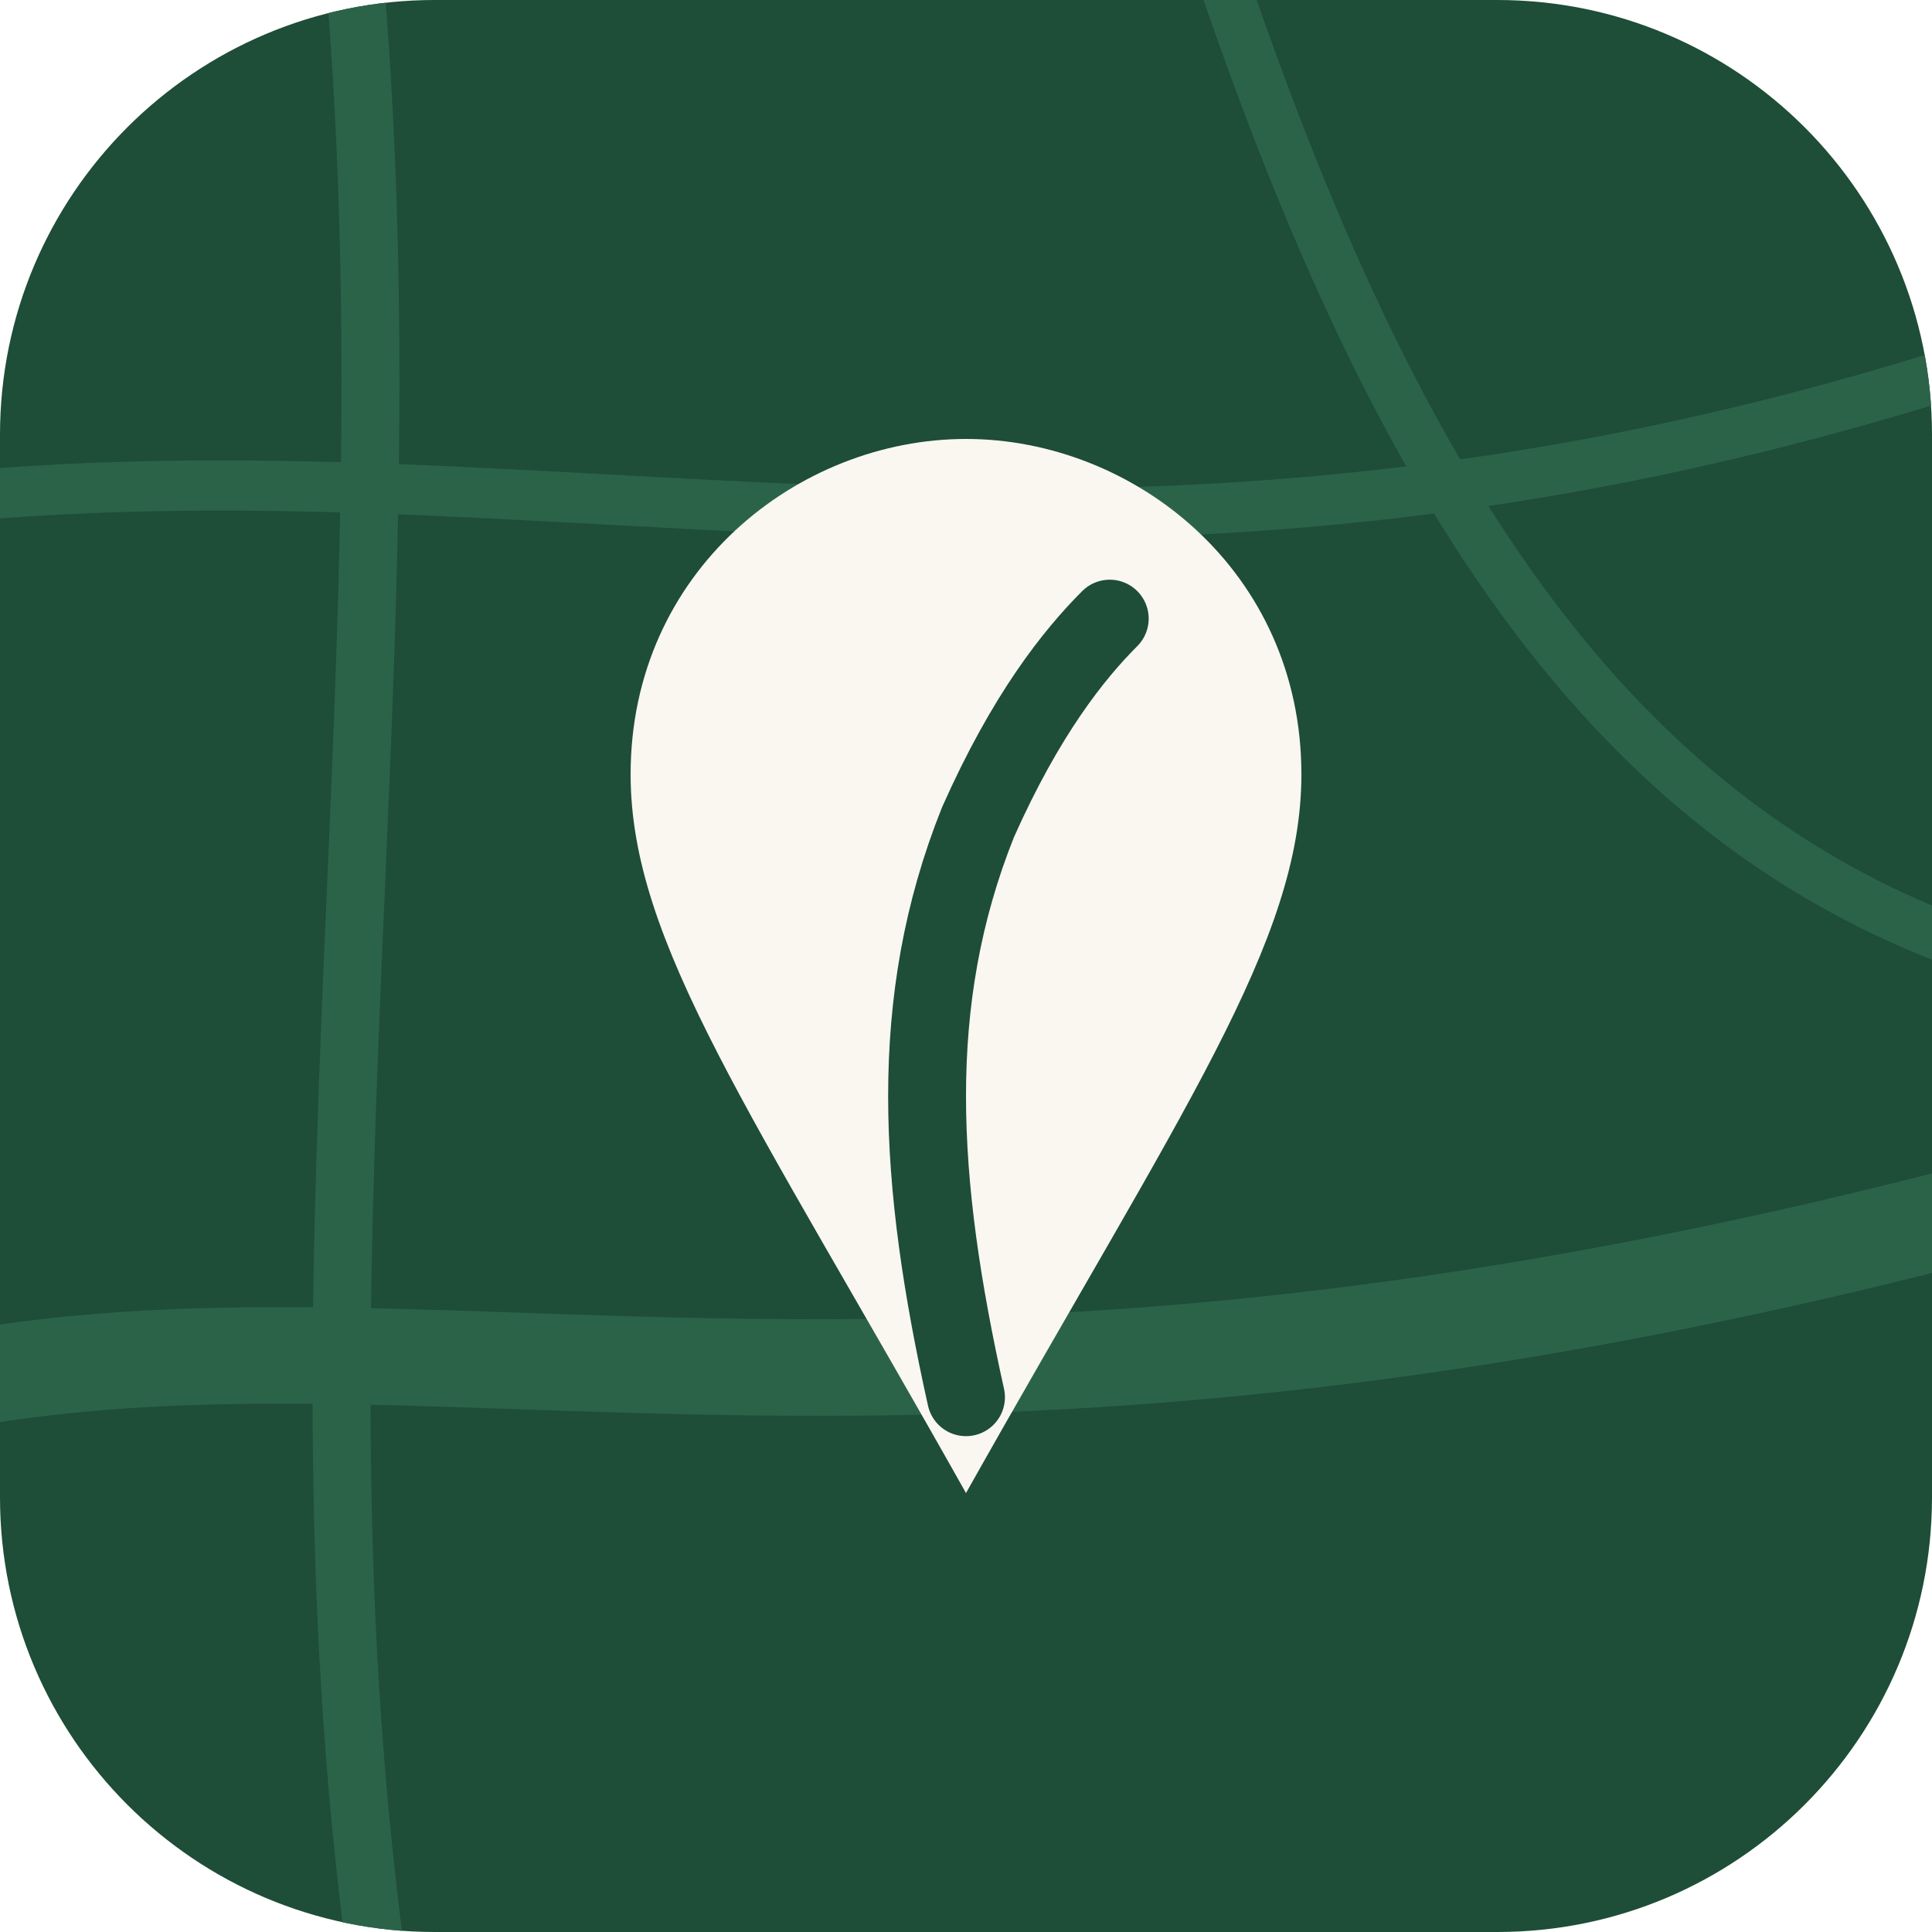
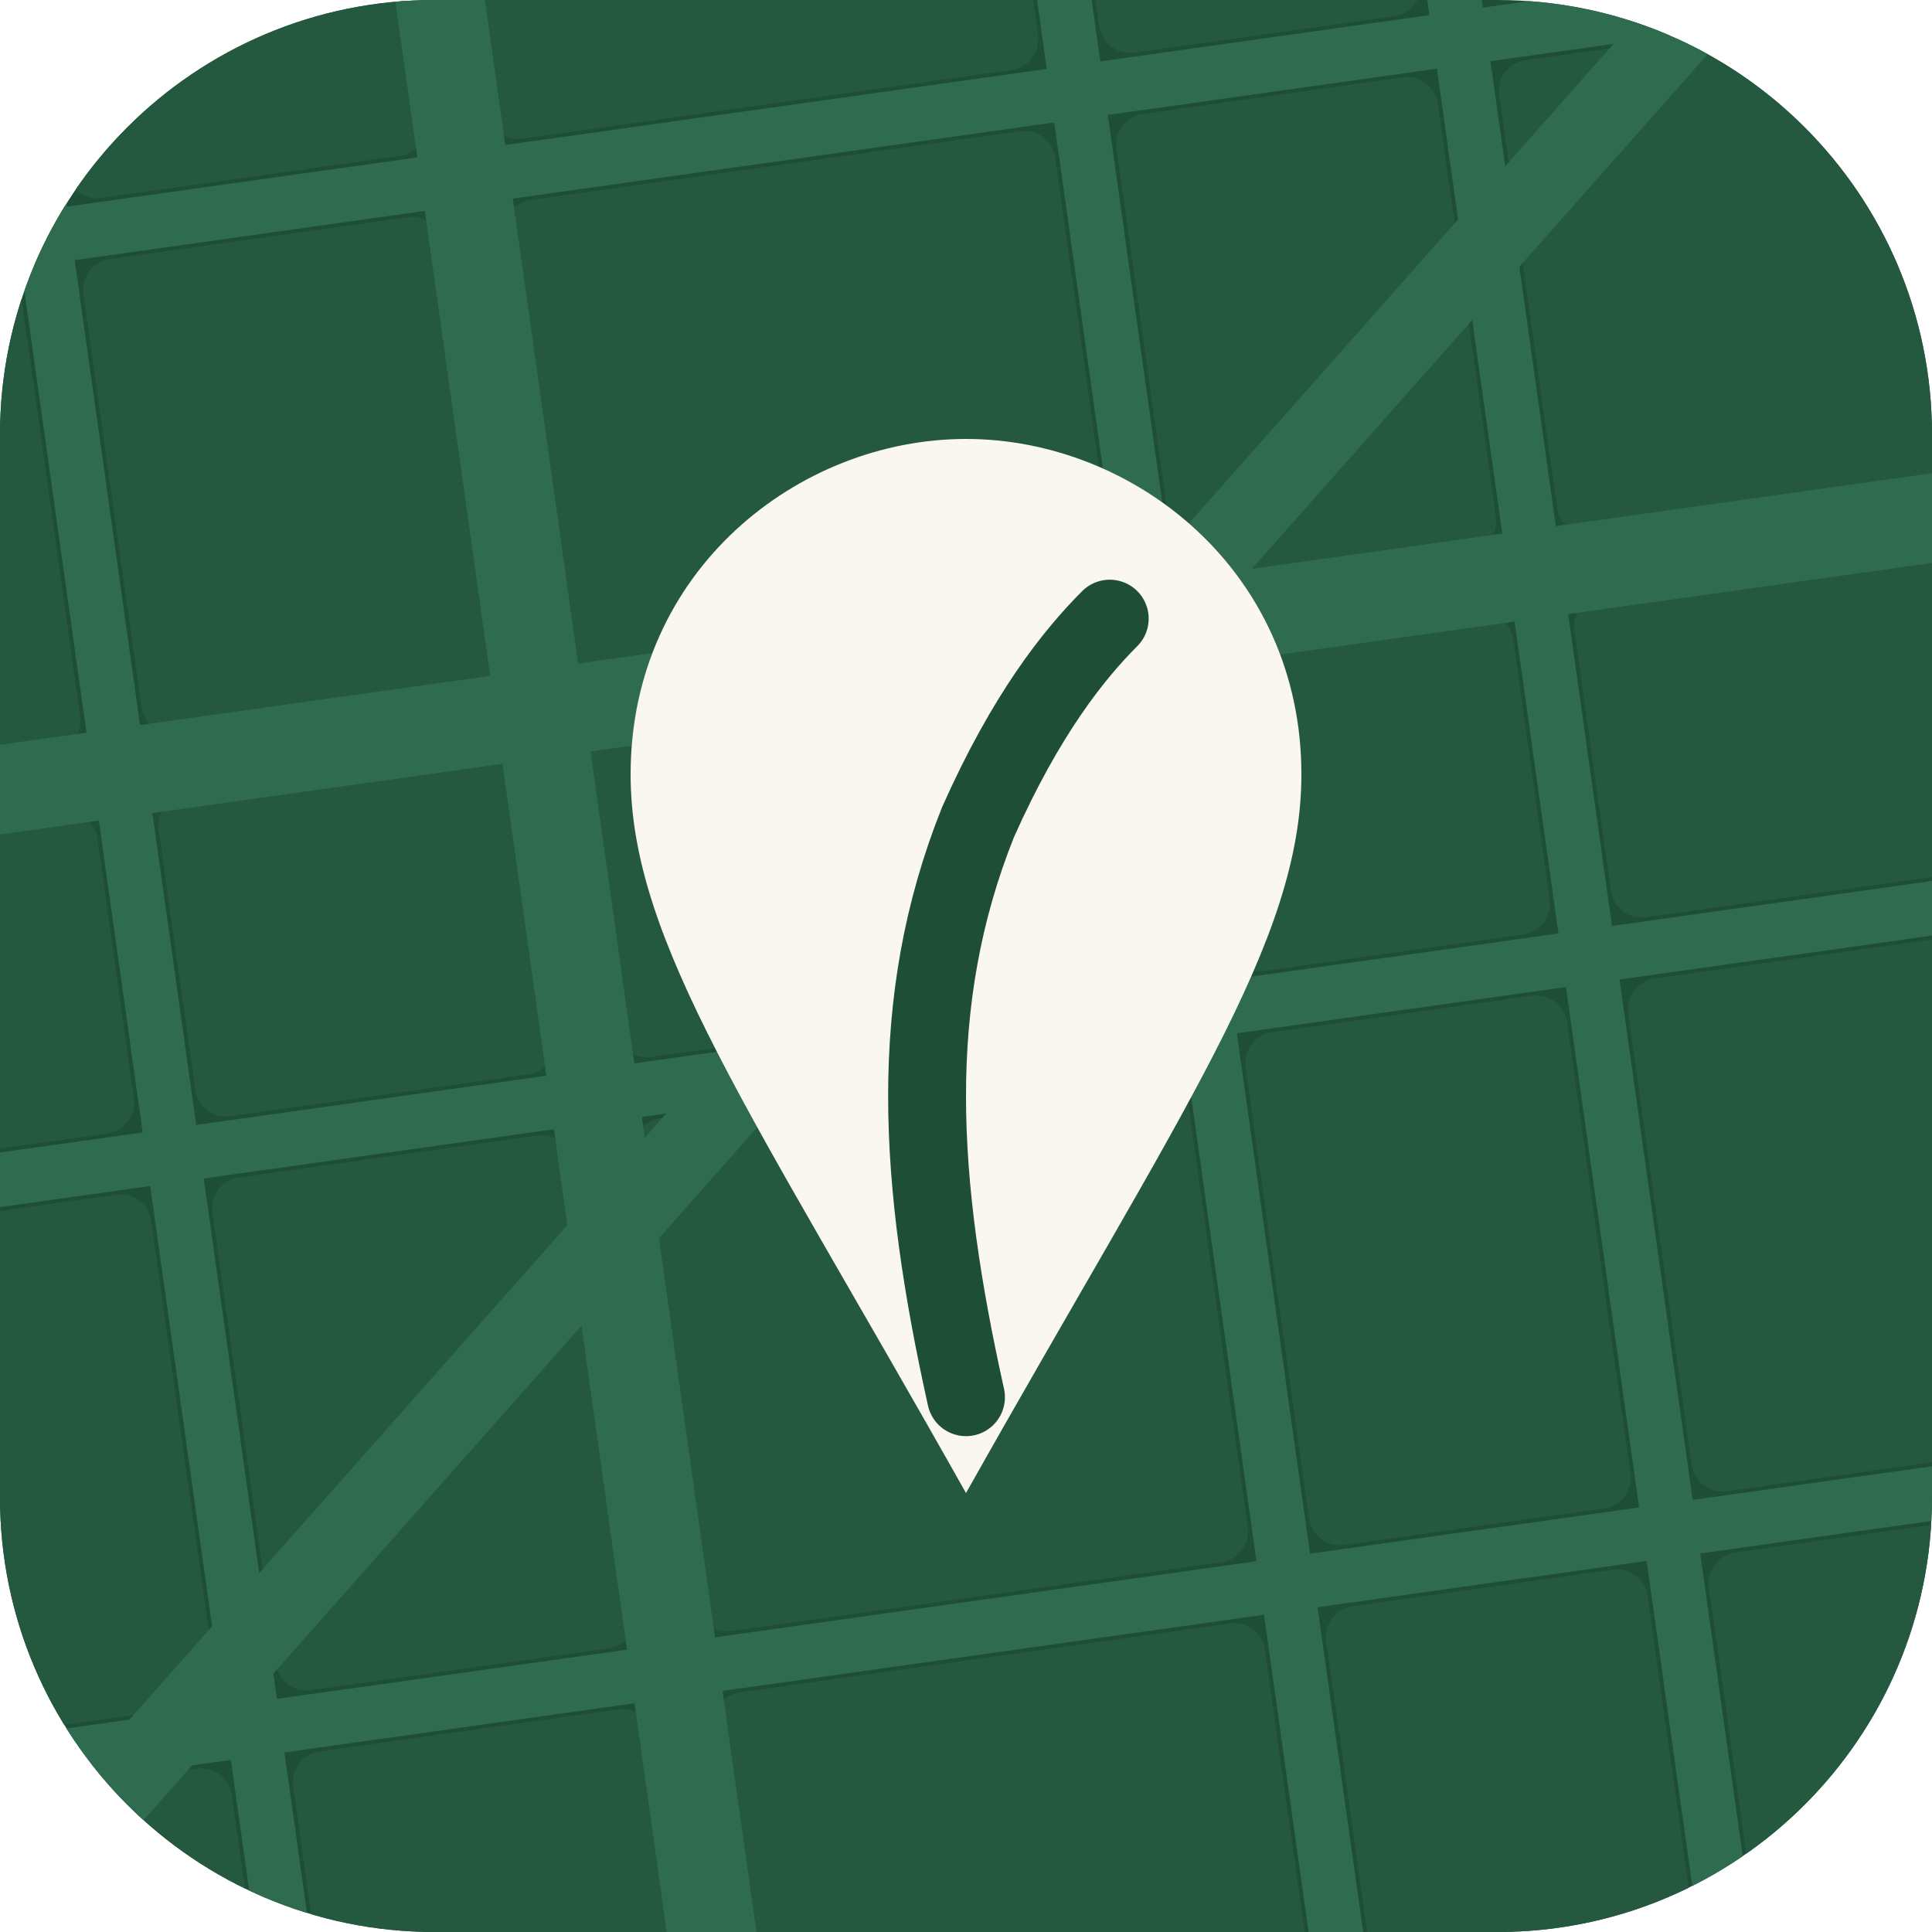
<svg xmlns="http://www.w3.org/2000/svg" width="64" height="64" viewBox="0 0 64 64" role="img" aria-label="庭心">
  <defs>
    <clipPath id="niwashinIconClip">
      <rect width="64" height="64" rx="14.4" />
    </clipPath>
  </defs>
  <rect width="64" height="64" rx="14.4" fill="#1e4d38" />
  <g clip-path="url(#niwashinIconClip)">
    <g transform="scale(0.64)">
-       <path d="M-5 72 C22 66 46 78 105 62" stroke="#2b6349" stroke-width="5" fill="none" stroke-linecap="round" />
-       <path d="M18 -5 C22 34 14 66 20 105" stroke="#2b6349" stroke-width="3" fill="none" stroke-linecap="round" />
-       <path d="M-5 26 C30 22 58 34 105 18" stroke="#2b6349" stroke-width="2.6" fill="none" stroke-linecap="round" />
-       <path d="M62 -5 C72 26 84 44 105 50" stroke="#2b6349" stroke-width="2.6" fill="none" stroke-linecap="round" />
+       <g transform="rotate(-8 50 50)">
+         <rect x="-16.4" y="-16.4" width="22.8" height="20.8" rx="1.6" fill="#24583f" />
+         <rect x="-16.4" y="7.6" width="22.8" height="24.8" rx="1.6" fill="#24583f" />
+         <rect x="-16.4" y="35.6" width="22.8" height="16.8" rx="1.6" fill="#24583f" />
+         <rect x="-16.4" y="55.6" width="22.8" height="26.8" rx="1.6" fill="#24583f" />
+         <rect x="-16.4" y="85.6" width="22.8" height="30.8" rx="1.6" fill="#24583f" />
+         <rect x="9.6" y="-16.4" width="18.8" height="20.8" rx="1.6" fill="#24583f" />
+         <rect x="9.6" y="7.6" width="18.8" height="24.8" rx="1.6" fill="#24583f" />
+         <rect x="9.6" y="35.6" width="18.8" height="16.8" rx="1.6" fill="#24583f" />
+         <rect x="9.6" y="55.6" width="18.8" height="26.8" rx="1.6" fill="#24583f" />
+         <rect x="9.6" y="85.6" width="18.8" height="30.8" rx="1.6" fill="#24583f" />
+         <rect x="31.6" y="-16.4" width="28.8" height="20.8" rx="1.6" fill="#24583f" />
+         <rect x="31.6" y="7.6" width="28.8" height="24.8" rx="1.6" fill="#24583f" />
+         <rect x="31.6" y="35.6" width="28.8" height="16.8" rx="1.6" fill="#24583f" />
+         <rect x="31.6" y="55.6" width="28.8" height="26.8" rx="1.6" fill="#24583f" />
+         <rect x="31.6" y="85.6" width="28.8" height="30.8" rx="1.6" fill="#24583f" />
+         <rect x="63.6" y="-16.4" width="16.8" height="20.8" rx="1.6" fill="#24583f" />
+         <rect x="63.6" y="7.6" width="16.8" height="24.8" rx="1.6" fill="#24583f" />
+         <rect x="63.6" y="35.6" width="16.8" height="16.8" rx="1.6" fill="#24583f" />
+         <rect x="63.6" y="55.6" width="16.8" height="26.8" rx="1.6" fill="#24583f" />
+         <rect x="63.6" y="85.6" width="16.8" height="30.8" rx="1.6" fill="#24583f" />
+         <rect x="83.6" y="-16.4" width="32.8" height="20.8" rx="1.6" fill="#24583f" />
+         <rect x="83.6" y="7.6" width="32.8" height="24.8" rx="1.6" fill="#24583f" />
+         <rect x="83.6" y="35.6" width="32.8" height="16.8" rx="1.6" fill="#24583f" />
+         <rect x="83.6" y="55.6" width="32.8" height="26.8" rx="1.6" fill="#24583f" />
+         <rect x="83.6" y="85.6" width="32.8" height="30.8" rx="1.6" fill="#24583f" />
+         <path d="M8 -25 V125" stroke="#2f6b4f" stroke-width="2.8" fill="none" />
+         <path d="M30 -25 V125" stroke="#2f6b4f" stroke-width="4.6" fill="none" />
+         <path d="M62 -25 V125" stroke="#2f6b4f" stroke-width="2.8" fill="none" />
+         <path d="M82 -25 V125" stroke="#2f6b4f" stroke-width="2.8" fill="none" />
+         <path d="M-25 6 H125" stroke="#2f6b4f" stroke-width="2.8" fill="none" />
+         <path d="M-25 34 H125" stroke="#2f6b4f" stroke-width="4.6" fill="none" />
+         <path d="M-25 54 H125" stroke="#2f6b4f" stroke-width="2.8" fill="none" />
+         <path d="M-25 84 H125" stroke="#2f6b4f" stroke-width="2.8" fill="none" />
+         <path d="M-25 108 L118 -14" stroke="#2f6b4f" stroke-width="4" fill="none" />
+       </g>
    </g>
  </g>
  <g transform="translate(12.16 12.16) scale(0.3968)">
    <path d="M50 6 C64 6 78 17 78 34 C78 48 68 62 50 94 C32 62 22 48 22 34 C22 17 36 6 50 6 Z" fill="#faf7f0" />
    <path d="M50 86 C46 68 45 53 51 38 C55 29 59 24 62 21" stroke="#1e4d38" stroke-width="6.5" stroke-linecap="round" fill="none" />
  </g>
</svg>
